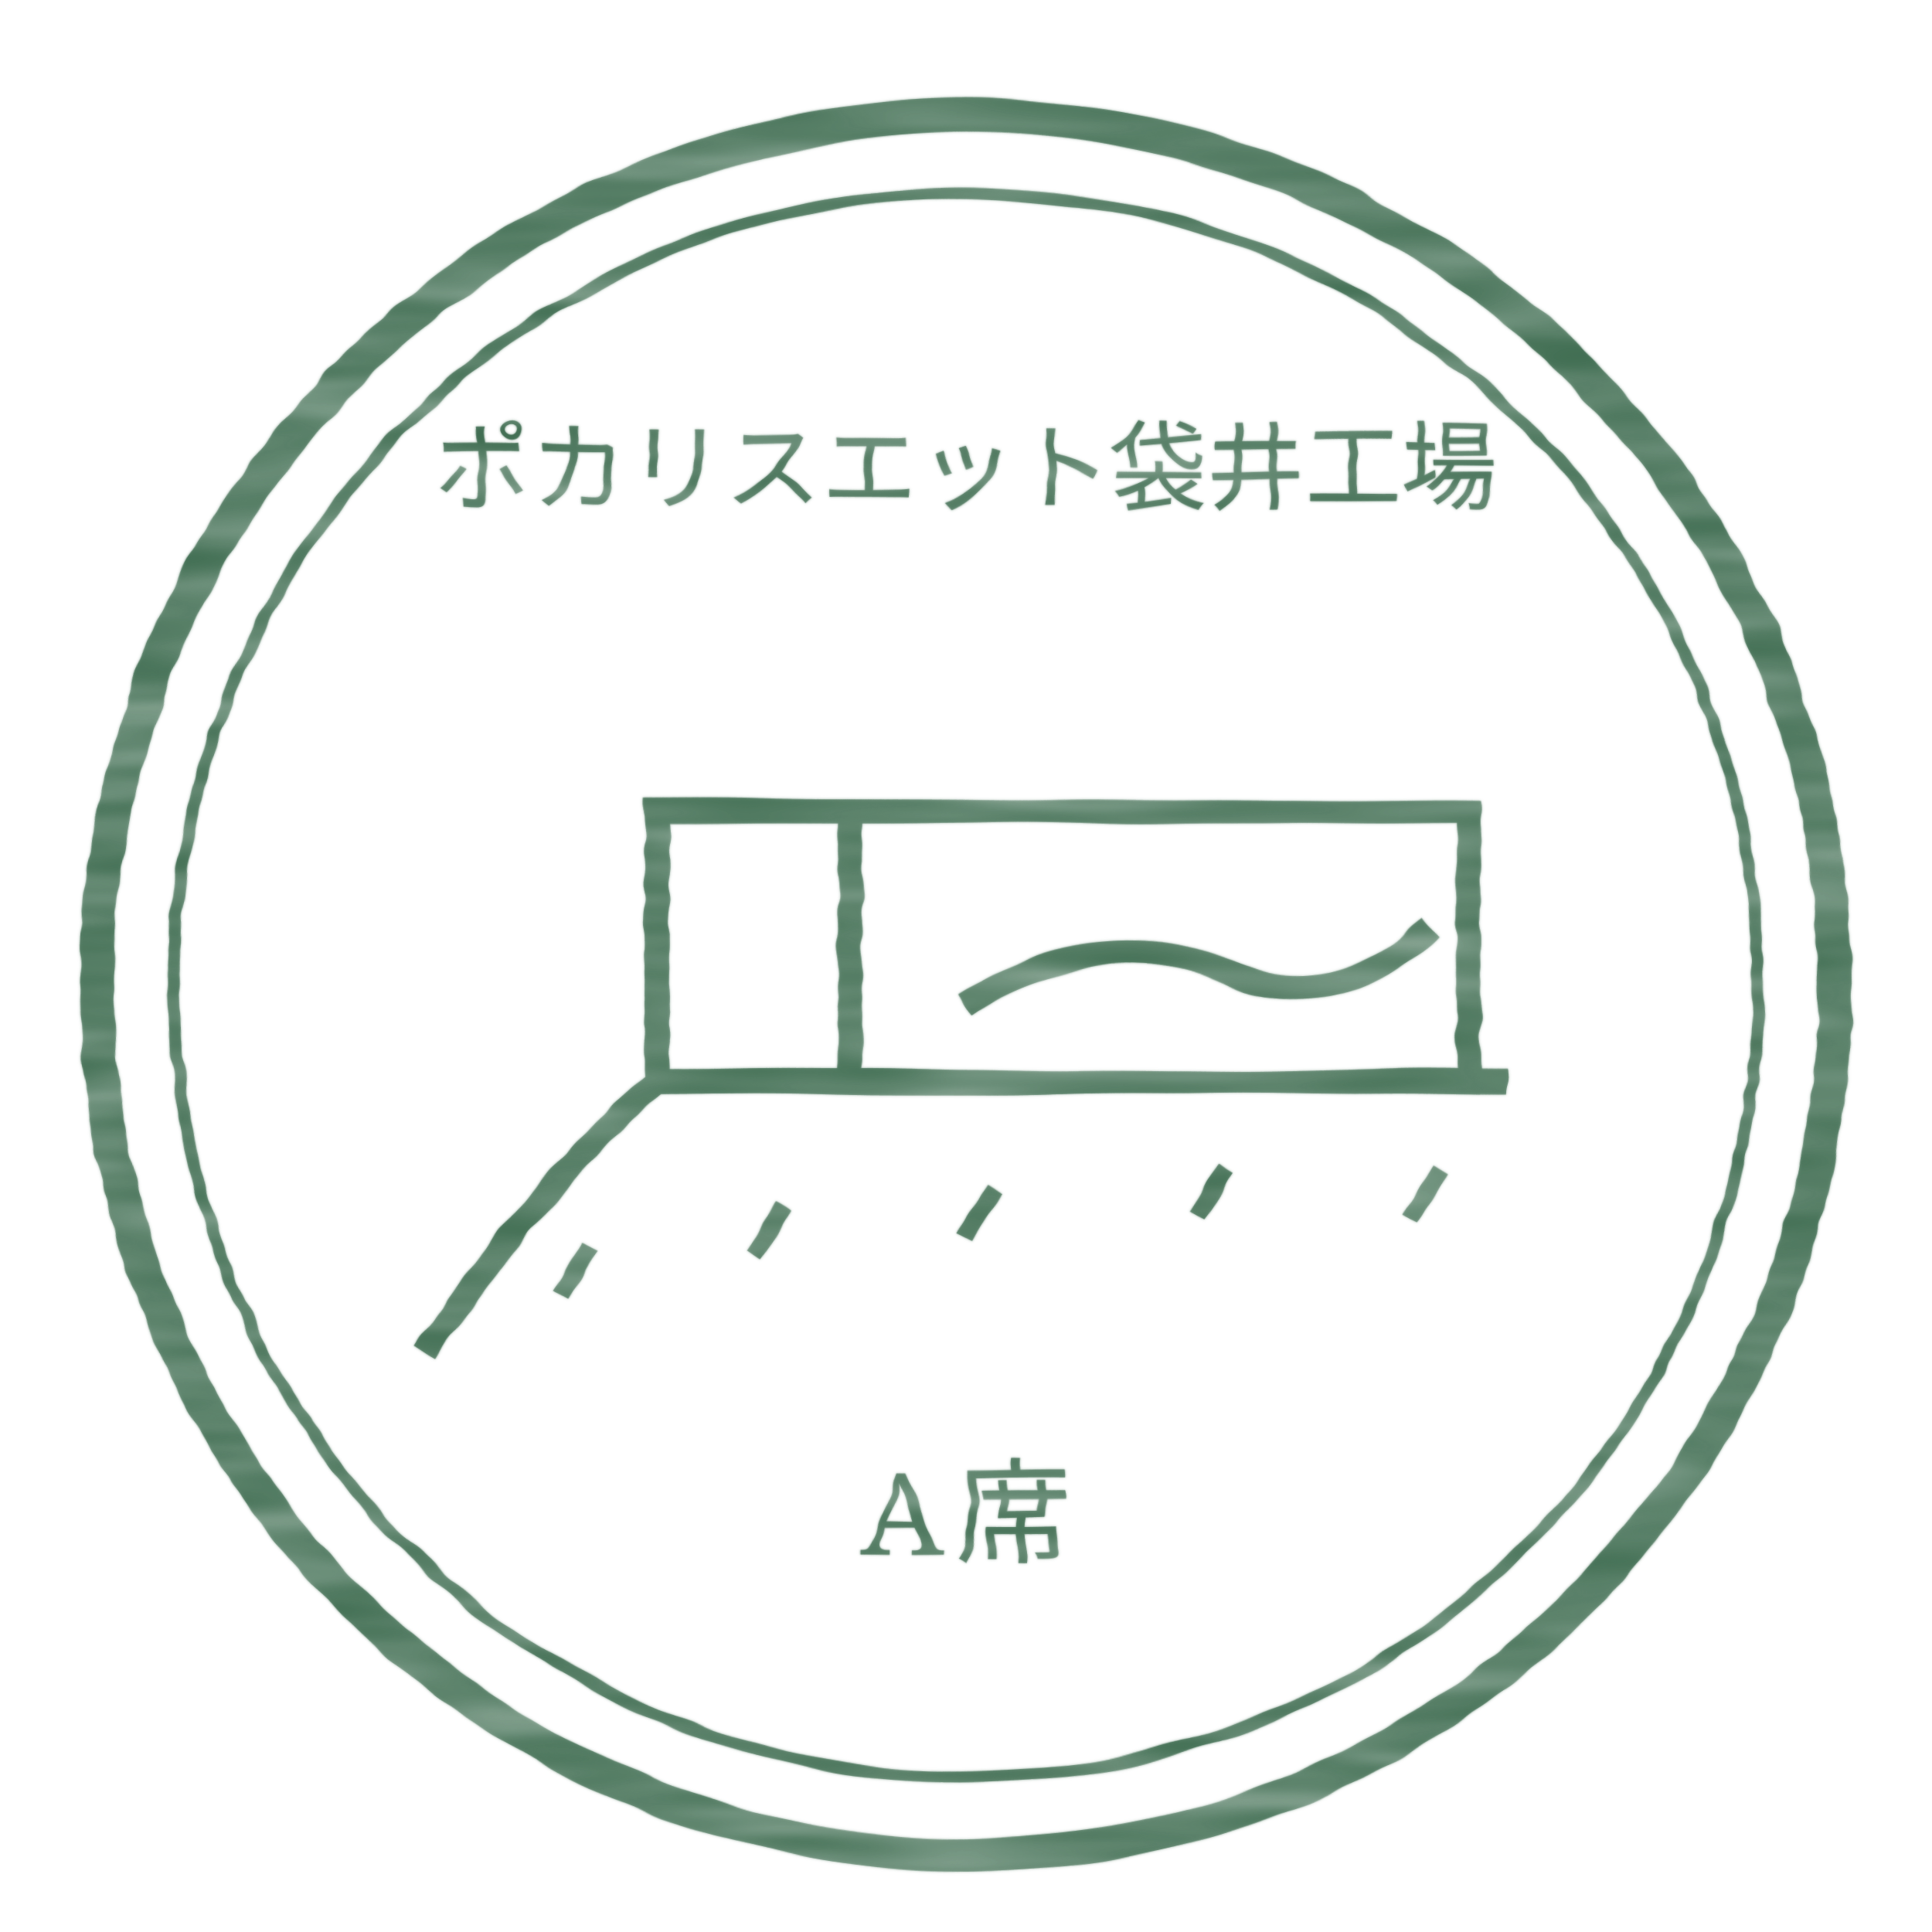
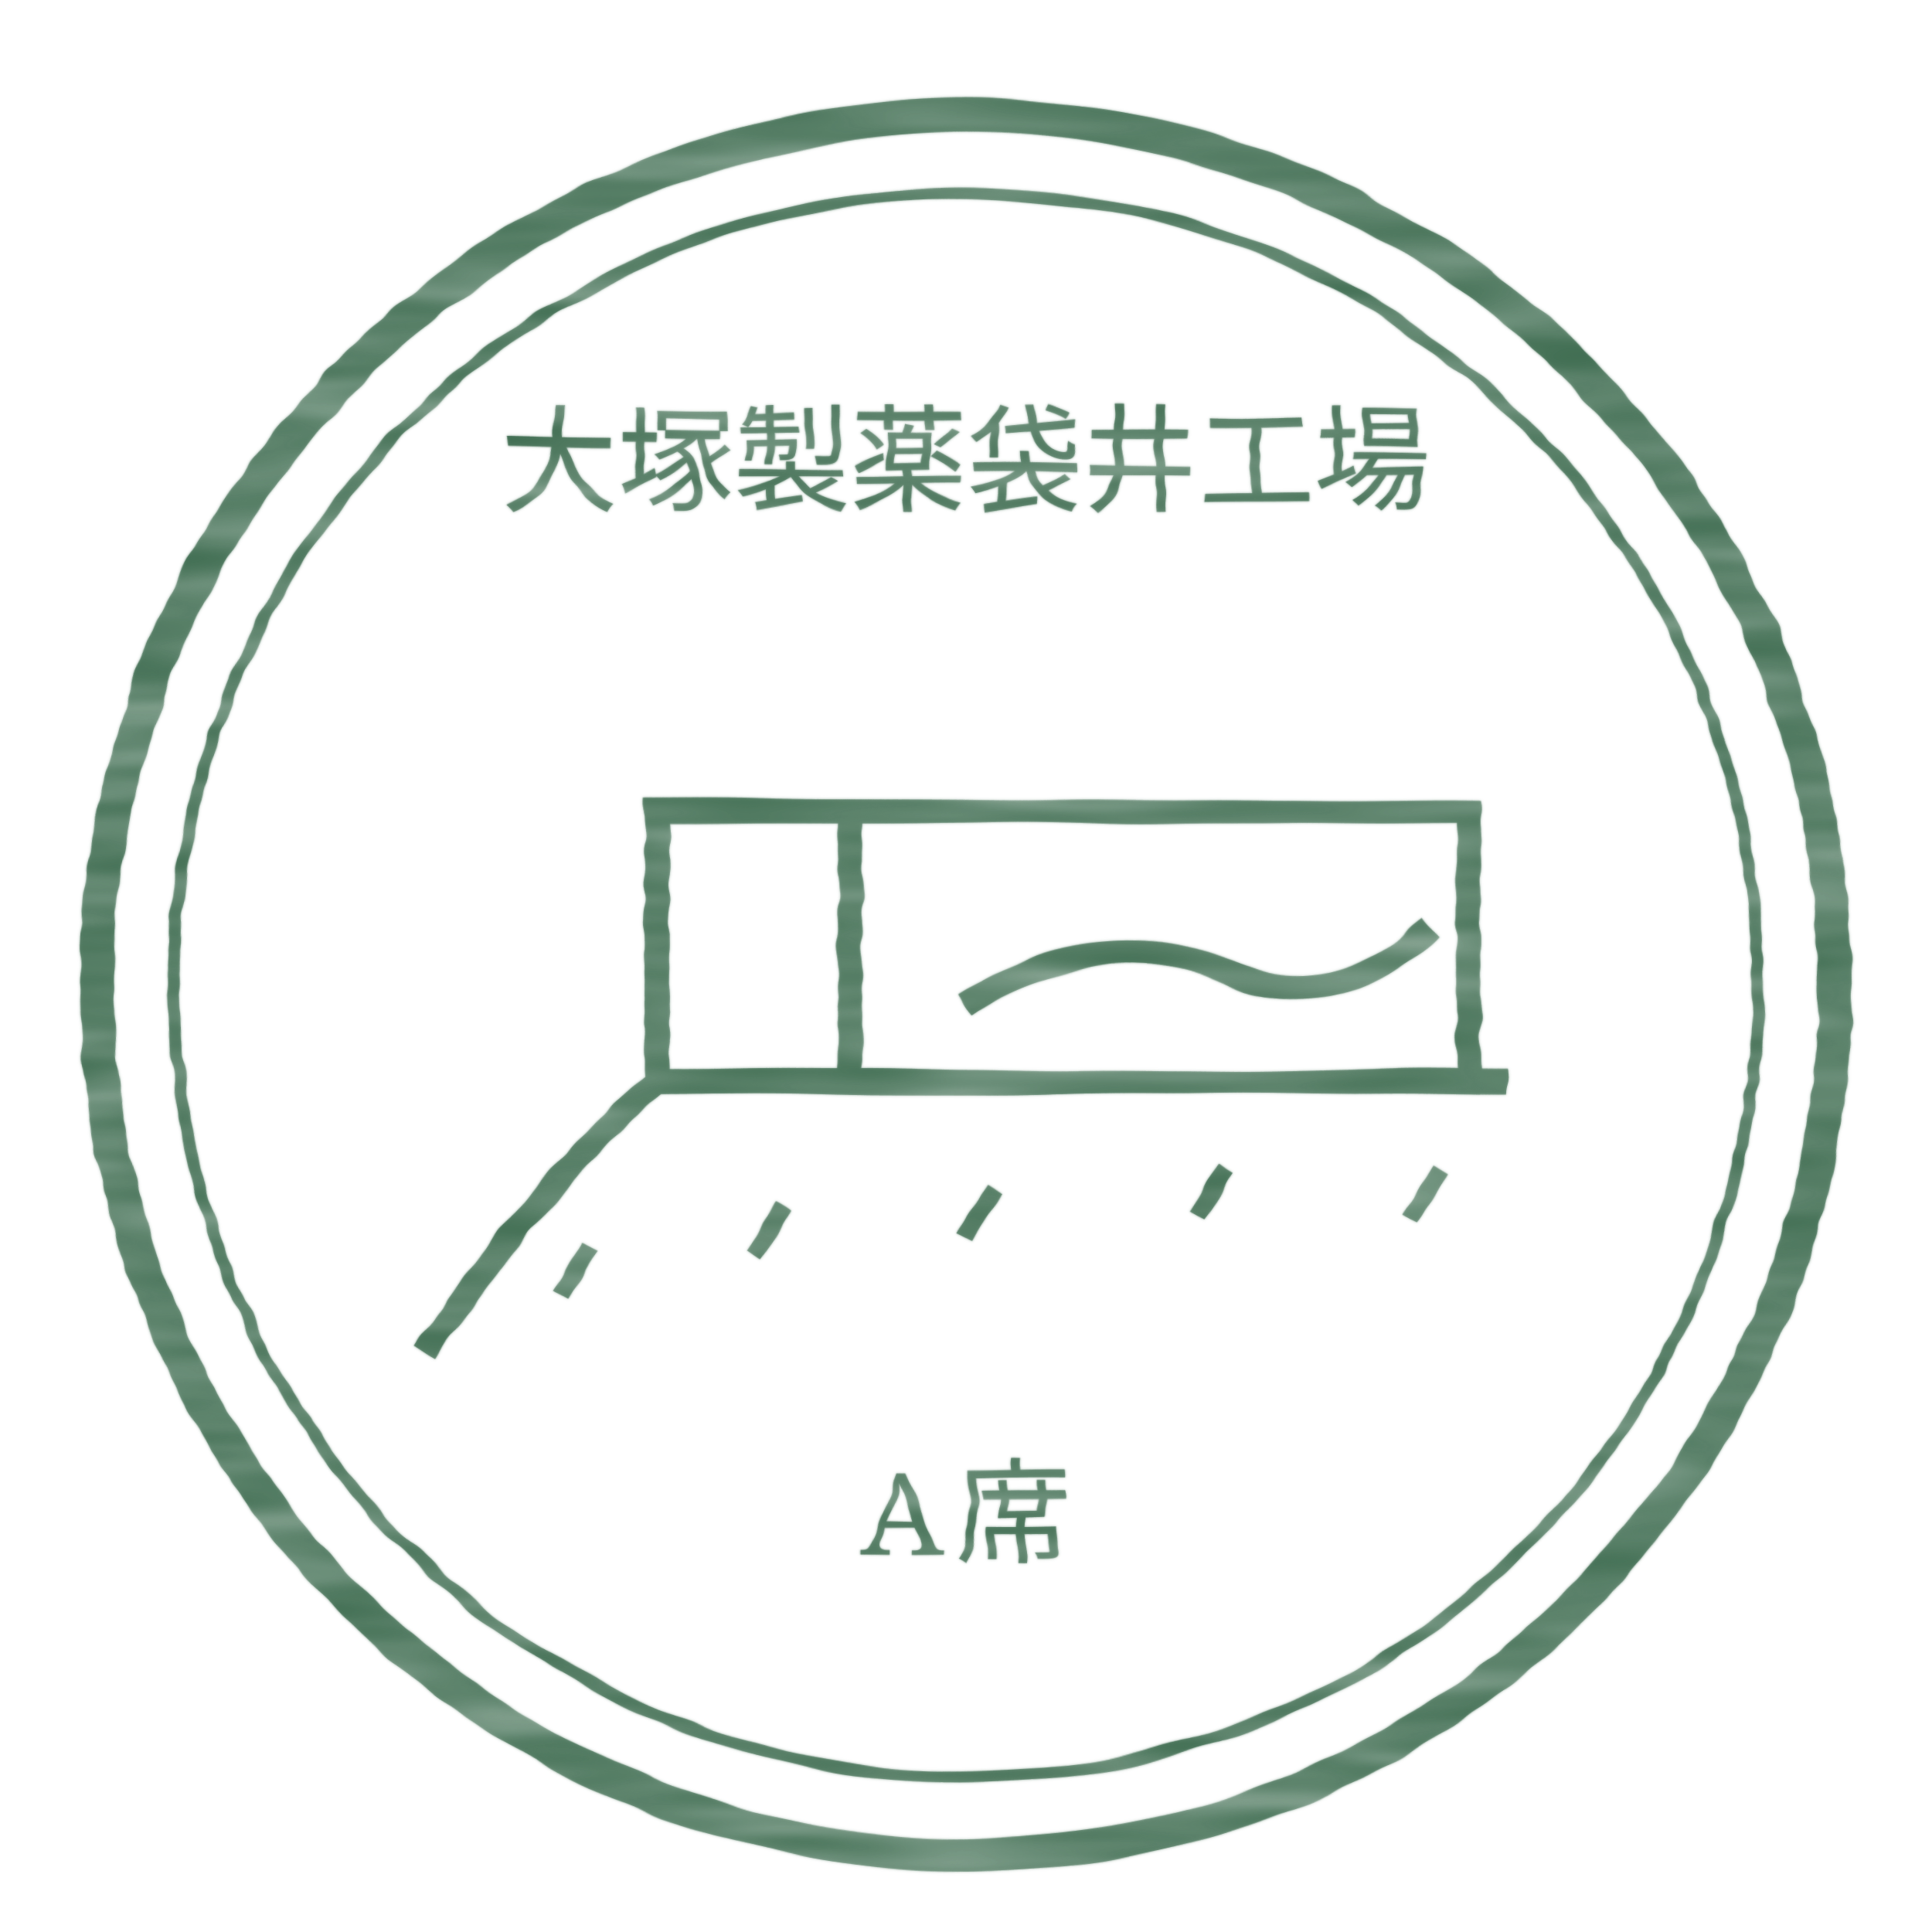
- <svg xmlns="http://www.w3.org/2000/svg" viewBox="0 0 200 200" role="img" aria-label="ポカリスエット袋井工場 車窓スタンプ">
+ <svg xmlns="http://www.w3.org/2000/svg" viewBox="0 0 200 200" role="img" aria-label="大塚製薬袋井工場 車窓スタンプ">
  <defs>
    <filter id="stampInk" x="-5%" y="-5%" width="110%" height="110%" color-interpolation-filters="sRGB">
      <feTurbulence type="fractalNoise" baseFrequency="0.045 0.32" numOctaves="2" seed="17" result="paperGrain" />
      <feDisplacementMap in="SourceGraphic" in2="paperGrain" scale="0.85" xChannelSelector="R" yChannelSelector="G" result="roughInk" />
      <feColorMatrix in="paperGrain" type="matrix" values="0 0 0 0 1  0 0 0 0 1  0 0 0 0 1  0.3 0.3 0.3 0 0.15" result="inkDensity" />
      <feComposite in="roughInk" in2="inkDensity" operator="in" result="unevenInk" />
      <feGaussianBlur in="unevenInk" stdDeviation="0.16" result="inkBleed" />
      <feMerge>
        <feMergeNode in="inkBleed" />
        <feMergeNode in="unevenInk" />
      </feMerge>
    </filter>
  </defs>
  <g stroke="#3d6b4f" fill="#3d6b4f" filter="url(#stampInk)">
    <circle cx="100" cy="102" r="90" fill="none" stroke-width="3.5" />
    <circle cx="100" cy="102" r="82" fill="none" stroke-width="1.2" />
-     <text x="100" y="52" text-anchor="middle" font-size="10" font-weight="500" font-family="'Shippori Mincho','Hiragino Mincho ProN','Yu Mincho',serif" stroke="none">ポカリスエット袋井工場</text>
+     <text x="100" y="52" text-anchor="middle" font-size="12" font-weight="500" font-family="'Shippori Mincho','Hiragino Mincho ProN','Yu Mincho',serif" stroke="none">大塚製薬袋井工場</text>
    <g fill="none" stroke-width="2.5">
      <path d="M44 140 Q58 120 68 112 H156" />
      <rect x="68" y="84" width="84" height="28" />
      <path d="M68 84 V112 M88 84 V112" />
      <path d="M100 104 q14 -9 28 -3 q10 4 20 -5" />
    </g>
    <path d="M58 134 l3 -5 M78 130 l3 -5 M100 128 l3 -5 M124 126 l3 -5 M146 126 l3 -5" fill="none" stroke-width="1.8" />
    <text x="100" y="161" text-anchor="middle" font-size="12" letter-spacing="1.2" font-family="'Shippori Mincho','Hiragino Mincho ProN','Yu Mincho',serif" stroke="none">A席</text>
  </g>
</svg>
